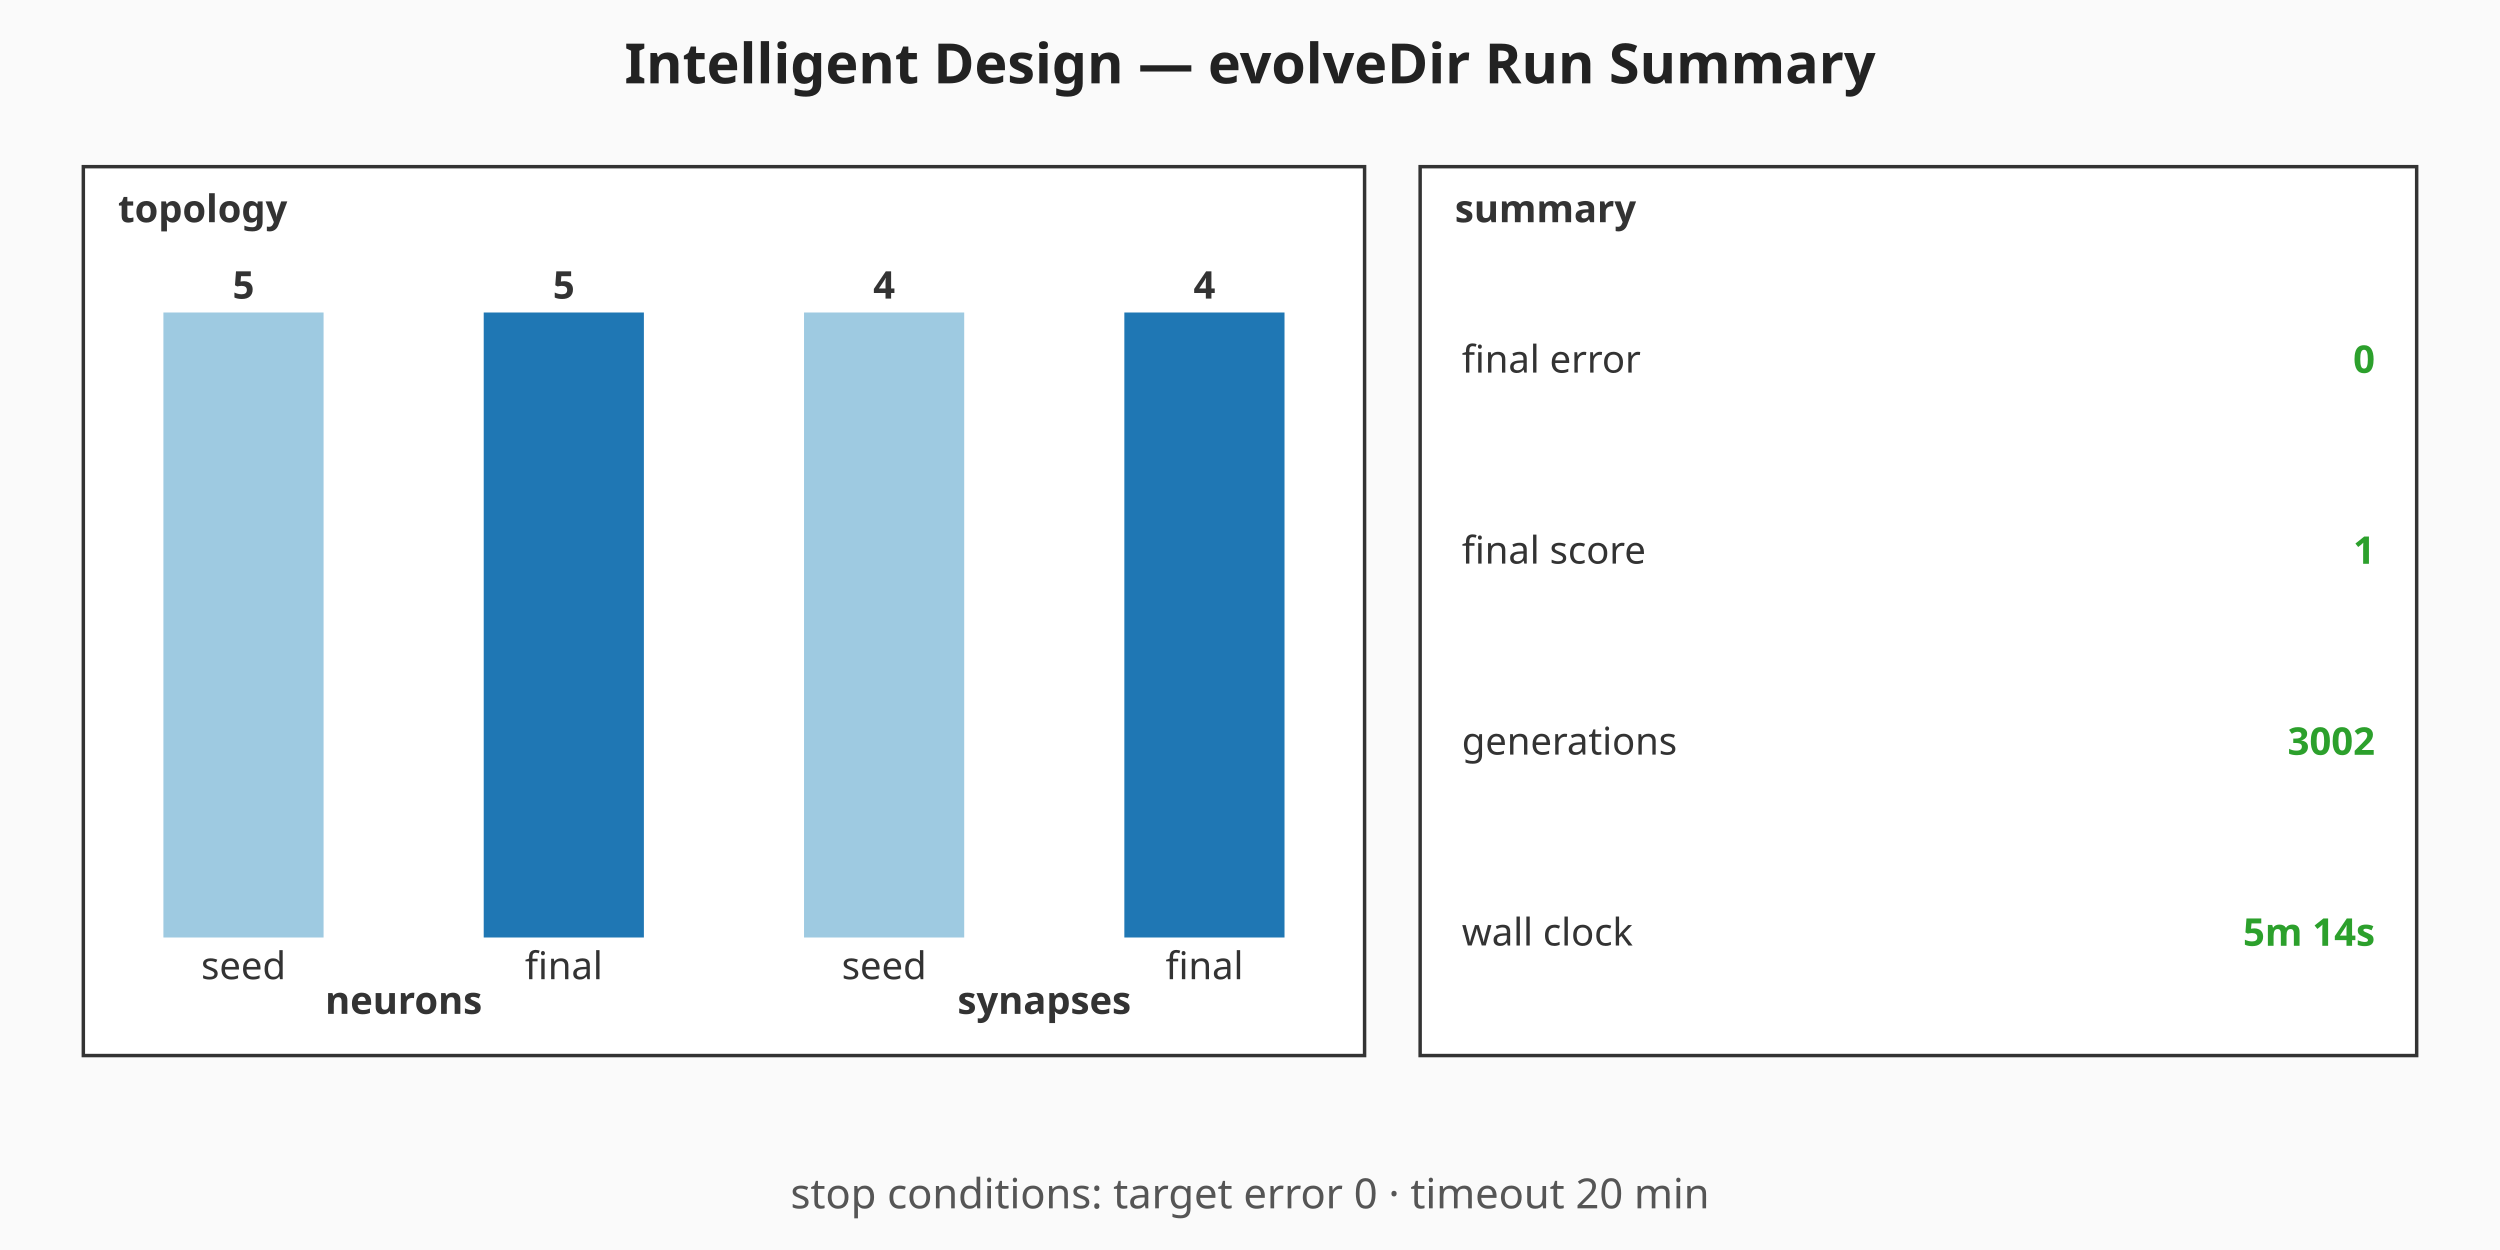
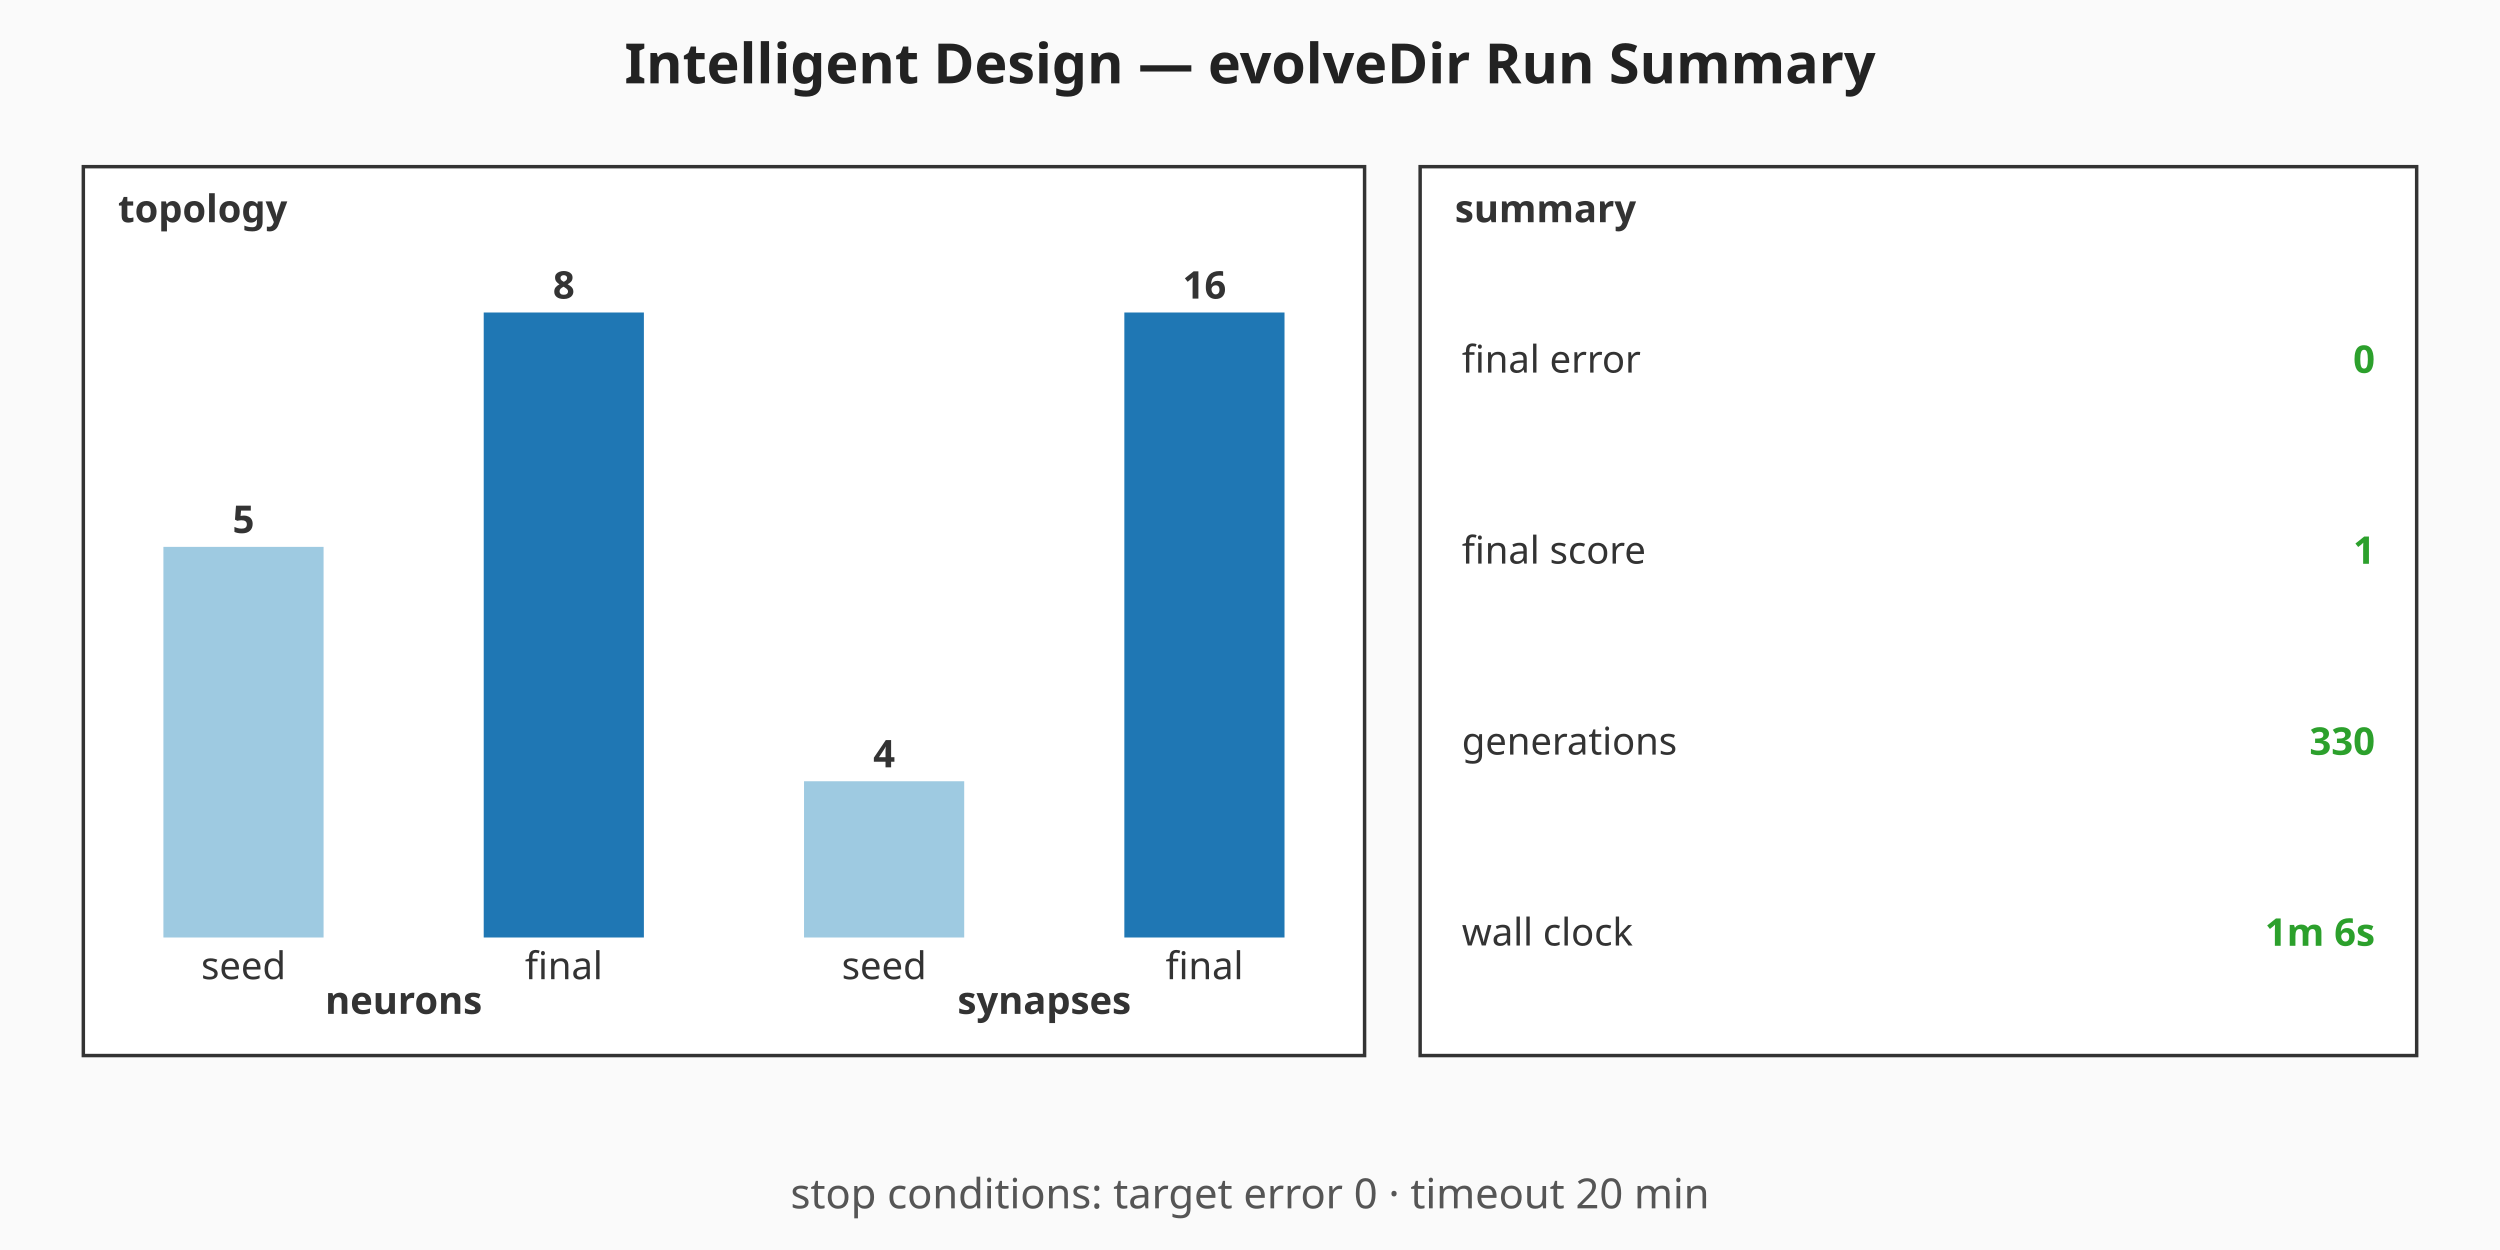
<svg xmlns="http://www.w3.org/2000/svg" viewBox="0 0 720 360" width="720" height="360" role="img" aria-label="Intelligent Design — evolveDir Run Summary summary chart">
  <rect width="720" height="360" fill="#fafafa" />
  <text x="360" y="24" text-anchor="middle" font-family="sans-serif" font-size="16" font-weight="bold" fill="#222">Intelligent Design — evolveDir Run Summary</text>
  <g class="topology" font-family="sans-serif" font-size="11" fill="#333">
    <rect x="24" y="48" width="369" height="256" fill="#ffffff" stroke="#333" stroke-width="1" />
    <text x="34" y="64" font-weight="bold">topology</text>
-     <rect class="topo-bar topo-bar-seed-neurons" x="47.06" y="90" width="46.13" height="180" fill="#9ecae1" />
-     <text x="70.13" y="86" text-anchor="middle" font-weight="bold">5</text>
+     <rect class="topo-bar topo-bar-seed-neurons" x="47.06" y="157.5" width="46.13" height="112.5" fill="#9ecae1" />
+     <text x="70.13" y="153.5" text-anchor="middle" font-weight="bold">5</text>
    <text x="70.13" y="282" text-anchor="middle">seed</text>
    <rect class="topo-bar topo-bar-final-neurons" x="139.31" y="90" width="46.13" height="180" fill="#1f77b4" />
-     <text x="162.38" y="86" text-anchor="middle" font-weight="bold">5</text>
+     <text x="162.38" y="86" text-anchor="middle" font-weight="bold">8</text>
    <text x="162.38" y="282" text-anchor="middle">final</text>
    <text x="116.25" y="292" text-anchor="middle" font-weight="bold">neurons</text>
-     <rect class="topo-bar topo-bar-seed-synapses" x="231.56" y="90" width="46.13" height="180" fill="#9ecae1" />
-     <text x="254.63" y="86" text-anchor="middle" font-weight="bold">4</text>
+     <rect class="topo-bar topo-bar-seed-synapses" x="231.56" y="225" width="46.13" height="45" fill="#9ecae1" />
+     <text x="254.63" y="221" text-anchor="middle" font-weight="bold">4</text>
    <text x="254.63" y="282" text-anchor="middle">seed</text>
    <rect class="topo-bar topo-bar-final-synapses" x="323.81" y="90" width="46.13" height="180" fill="#1f77b4" />
-     <text x="346.88" y="86" text-anchor="middle" font-weight="bold">4</text>
+     <text x="346.88" y="86" text-anchor="middle" font-weight="bold">16</text>
    <text x="346.88" y="282" text-anchor="middle">final</text>
    <text x="300.75" y="292" text-anchor="middle" font-weight="bold">synapses</text>
  </g>
  <g class="callouts" font-family="sans-serif" font-size="11" fill="#333">
    <rect x="409" y="48" width="287" height="256" fill="#ffffff" stroke="#333" stroke-width="1" />
    <text x="419" y="64" font-weight="bold">summary</text>
    <text class="callout-label" x="421" y="103.5" dominant-baseline="middle">final error</text>
    <text class="callout-value" x="684" y="103.5" text-anchor="end" dominant-baseline="middle" font-weight="bold" fill="#2ca02c">0</text>
    <text class="callout-label" x="421" y="158.5" dominant-baseline="middle">final score</text>
    <text class="callout-value" x="684" y="158.5" text-anchor="end" dominant-baseline="middle" font-weight="bold" fill="#2ca02c">1</text>
    <text class="callout-label" x="421" y="213.5" dominant-baseline="middle">generations</text>
-     <text class="callout-value" x="684" y="213.5" text-anchor="end" dominant-baseline="middle" font-weight="bold" fill="#2ca02c">3002</text>
+     <text class="callout-value" x="684" y="213.5" text-anchor="end" dominant-baseline="middle" font-weight="bold" fill="#2ca02c">330</text>
    <text class="callout-label" x="421" y="268.5" dominant-baseline="middle">wall clock</text>
-     <text class="callout-value" x="684" y="268.5" text-anchor="end" dominant-baseline="middle" font-weight="bold" fill="#2ca02c">5m 14s</text>
+     <text class="callout-value" x="684" y="268.5" text-anchor="end" dominant-baseline="middle" font-weight="bold" fill="#2ca02c">1m 6s</text>
  </g>
  <g class="caption" font-family="sans-serif" font-size="12" fill="#555">
    <text x="360" y="348" text-anchor="middle">stop conditions: target error 0 · timeout 20 min</text>
  </g>
</svg>
